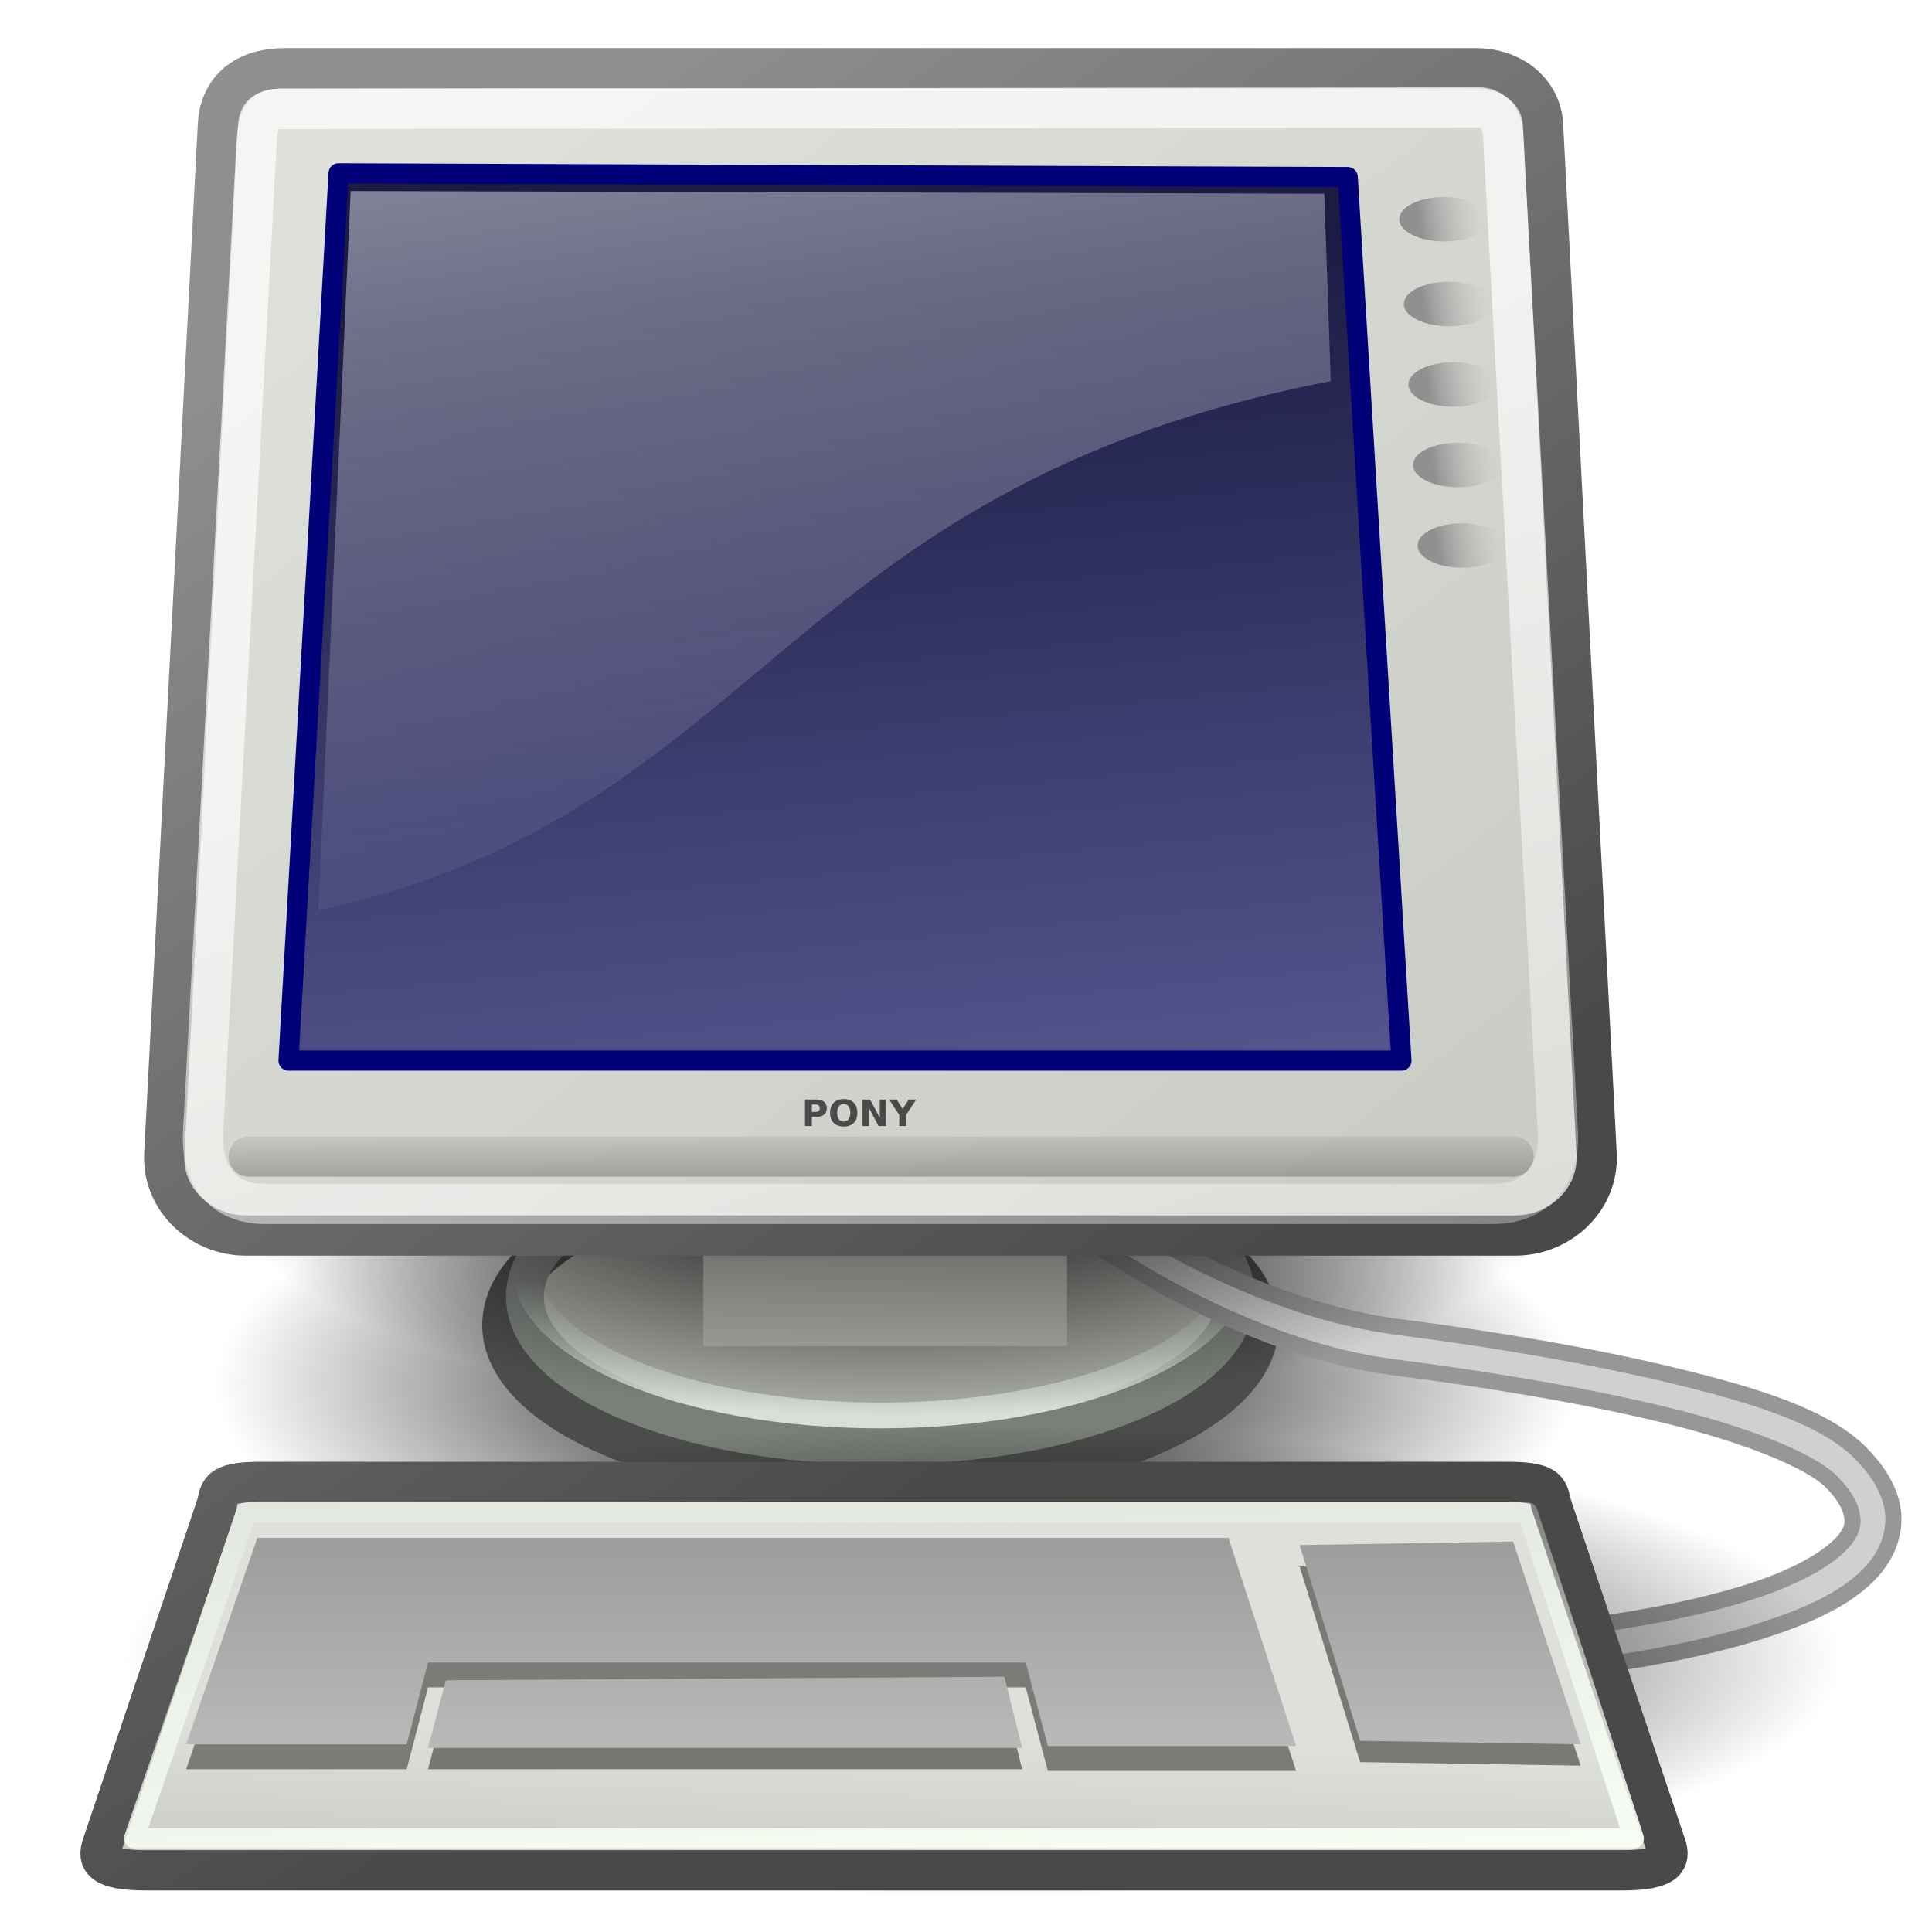
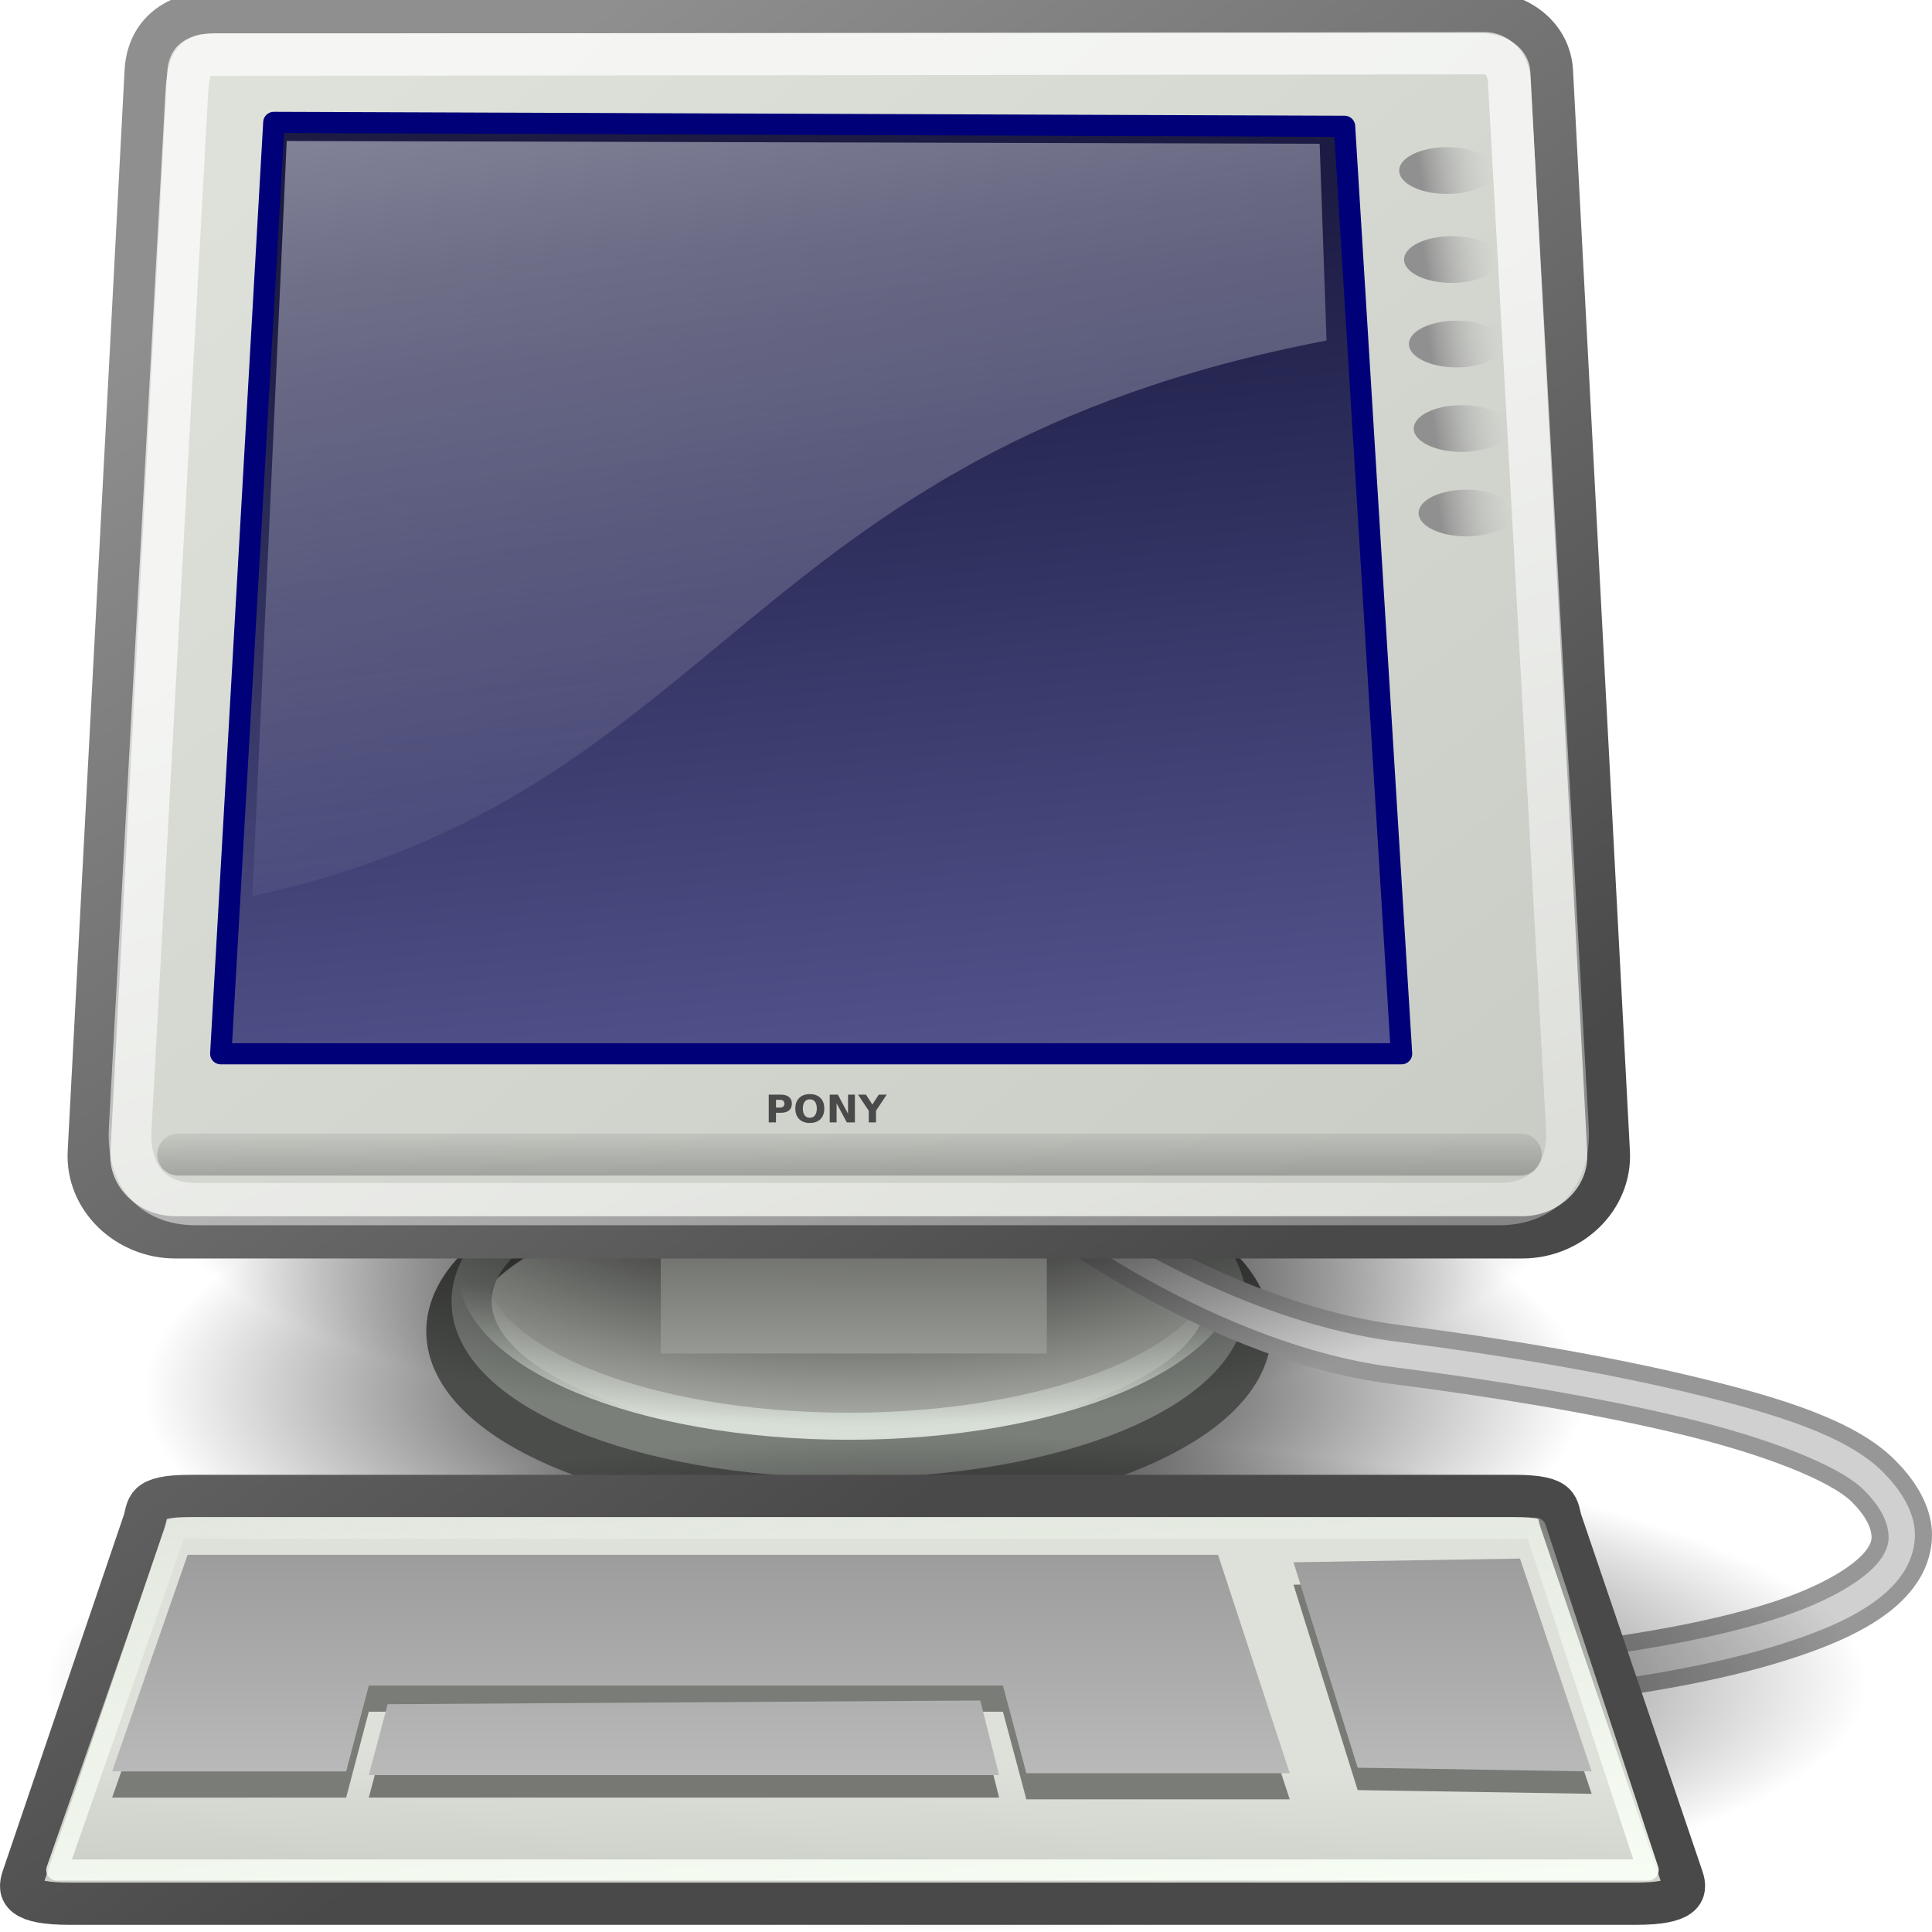
- <svg xmlns="http://www.w3.org/2000/svg" xmlns:xlink="http://www.w3.org/1999/xlink" width="48px" height="48px" id="svg2327">
+ <svg xmlns="http://www.w3.org/2000/svg" xmlns:xlink="http://www.w3.org/1999/xlink" width="22" height="22" id="svg2327" version="1.0">
  <defs id="defs3">
    <linearGradient id="linearGradient2985">
      <stop id="stop2987" offset="0" style="stop-color:#d8dfd6;stop-opacity:1;" />
      <stop id="stop2989" offset="1" style="stop-color:#d8dfd6;stop-opacity:0;" />
    </linearGradient>
    <linearGradient id="linearGradient2752">
      <stop id="stop2754" offset="0" style="stop-color:#9d9d9d;stop-opacity:1;" />
      <stop id="stop2756" offset="1" style="stop-color:#b9b9b9;stop-opacity:1;" />
    </linearGradient>
    <linearGradient id="linearGradient2711">
      <stop id="stop2713" offset="0" style="stop-color:#909090;stop-opacity:1;" />
      <stop id="stop2715" offset="1" style="stop-color:#bebebe;stop-opacity:0;" />
    </linearGradient>
    <linearGradient id="linearGradient2701">
      <stop id="stop2703" offset="0" style="stop-color:#585956;stop-opacity:1;" />
      <stop id="stop2705" offset="1" style="stop-color:#bbbeb8;stop-opacity:1;" />
    </linearGradient>
    <linearGradient id="linearGradient2691">
      <stop id="stop2693" offset="0" style="stop-color:#868686;stop-opacity:1;" />
      <stop id="stop2695" offset="1" style="stop-color:#e9e9e9;stop-opacity:1;" />
    </linearGradient>
    <linearGradient id="linearGradient2683">
      <stop id="stop2685" offset="0" style="stop-color:#000000;stop-opacity:1;" />
      <stop id="stop2687" offset="1" style="stop-color:#000000;stop-opacity:0;" />
    </linearGradient>
    <linearGradient id="linearGradient2675">
      <stop id="stop2677" offset="0" style="stop-color:#5b5b97;stop-opacity:1;" />
      <stop id="stop2679" offset="1" style="stop-color:#1b1b43;stop-opacity:1;" />
    </linearGradient>
    <linearGradient id="linearGradient2667">
      <stop id="stop2669" offset="0" style="stop-color:#ffffff;stop-opacity:1;" />
      <stop id="stop2671" offset="1" style="stop-color:#fcfcff;stop-opacity:0;" />
    </linearGradient>
    <linearGradient id="linearGradient2635">
      <stop id="stop2637" offset="0" style="stop-color:#f9fff5;stop-opacity:1;" />
      <stop id="stop2639" offset="1" style="stop-color:#f9fff5;stop-opacity:0;" />
    </linearGradient>
    <linearGradient id="linearGradient2623">
      <stop id="stop2625" offset="0" style="stop-color:#dfdfde;stop-opacity:1;" />
      <stop id="stop2627" offset="1" style="stop-color:#9d9f9a;stop-opacity:1;" />
    </linearGradient>
    <linearGradient id="linearGradient2454">
      <stop style="stop-color:#000000;stop-opacity:1;" offset="0" id="stop2456" />
      <stop style="stop-color:#000000;stop-opacity:0;" offset="1" id="stop2458" />
    </linearGradient>
    <linearGradient id="linearGradient2415">
      <stop style="stop-color:#ffffff;stop-opacity:1;" offset="0" id="stop2417" />
      <stop style="stop-color:#ffffff;stop-opacity:0;" offset="1" id="stop2419" />
    </linearGradient>
    <linearGradient id="linearGradient2379">
      <stop style="stop-color:#1a4876;stop-opacity:1;" offset="0" id="stop2381" />
      <stop style="stop-color:#3f54a3;stop-opacity:0;" offset="1" id="stop2383" />
    </linearGradient>
    <linearGradient id="linearGradient2328">
      <stop style="stop-color:#ffffff;stop-opacity:1;" offset="0" id="stop2330" />
      <stop style="stop-color:#ffffff;stop-opacity:0;" offset="1" id="stop2332" />
    </linearGradient>
    <linearGradient id="linearGradient2307">
      <stop style="stop-color:#5a7aa4;stop-opacity:1;" offset="0" id="stop2309" />
      <stop style="stop-color:#5a7aa4;stop-opacity:0;" offset="1" id="stop2311" />
    </linearGradient>
    <linearGradient id="linearGradient2253">
      <stop style="stop-color:#8f8f8f;stop-opacity:1;" offset="0" id="stop2255" />
      <stop style="stop-color:#494949;stop-opacity:1;" offset="1" id="stop2257" />
    </linearGradient>
    <linearGradient id="linearGradient2245">
      <stop style="stop-color:#dde1d9;stop-opacity:1;" offset="0" id="stop2247" />
      <stop style="stop-color:#cacdc6;stop-opacity:1;" offset="1" id="stop2249" />
    </linearGradient>
    <linearGradient xlink:href="#linearGradient2245" id="linearGradient2251" gradientTransform="matrix(1.129863,0,0,0.885063,-1.625,-1.304372)" x1="8.612" y1="7.229" x2="34.784" y2="33.34" gradientUnits="userSpaceOnUse" />
    <linearGradient xlink:href="#linearGradient2307" id="linearGradient2313" gradientTransform="matrix(1.208393,0,0,0.98441,-0.789284,-0.50338)" x1="16.852" y1="9.324" x2="24.419" y2="53.735" gradientUnits="userSpaceOnUse" />
    <linearGradient xlink:href="#linearGradient2328" id="linearGradient2334" gradientTransform="matrix(1.289166,0,0,0.922731,-0.789284,-0.50338)" x1="16.119" y1="10.842" x2="27.289" y2="39.032" gradientUnits="userSpaceOnUse" />
    <linearGradient xlink:href="#linearGradient2415" id="linearGradient2421" gradientTransform="matrix(1.108069,0,0,0.902471,1,1)" x1="17.698" y1="13.005" x2="34.975" y2="55.201" gradientUnits="userSpaceOnUse" />
    <linearGradient xlink:href="#linearGradient2379" id="linearGradient2445" gradientUnits="userSpaceOnUse" gradientTransform="matrix(1.02787,0,0,0.822296,1.523986,1.001198)" x1="21.356" y1="30.078" x2="19.995" y2="-1.322" />
    <radialGradient xlink:href="#linearGradient2454" id="radialGradient2460" gradientTransform="scale(1.925808,0.519262)" cx="12.576" cy="67.502" fx="12.576" fy="67.502" r="8.766" gradientUnits="userSpaceOnUse" />
    <radialGradient xlink:href="#linearGradient2454" id="radialGradient2464" gradientUnits="userSpaceOnUse" gradientTransform="scale(1.925808,0.519262)" cx="12.576" cy="67.502" fx="12.576" fy="67.502" r="8.766" />
    <linearGradient y2="92.571" x2="10.728" y1="84.029" x1="10.728" gradientTransform="scale(1.983556,0.504145)" gradientUnits="userSpaceOnUse" id="linearGradient2653" xlink:href="#linearGradient2623" />
    <linearGradient y2="74.098" x2="8.649" y1="101.285" x1="13.629" gradientTransform="scale(2.143634,0.466498)" gradientUnits="userSpaceOnUse" id="linearGradient2655" xlink:href="#linearGradient2635" />
    <radialGradient r="8.766" fy="67.502" fx="12.576" cy="67.502" cx="12.576" gradientTransform="scale(1.925808,0.519262)" gradientUnits="userSpaceOnUse" id="radialGradient2659" xlink:href="#linearGradient2454" />
    <linearGradient gradientUnits="userSpaceOnUse" y2="26.729" x2="17.199" y1="1.654" x1="11.492" gradientTransform="matrix(1.238977,0,0,0.895955,0.590553,-1.331524)" id="linearGradient2673" xlink:href="#linearGradient2667" />
    <linearGradient gradientUnits="userSpaceOnUse" y2="8.867" x2="16.316" y1="32.622" x1="19.15" gradientTransform="matrix(1.174139,0,0,0.945431,0.721825,-1.331524)" id="linearGradient2681" xlink:href="#linearGradient2675" />
    <linearGradient gradientUnits="userSpaceOnUse" y2="162.451" x2="3.707" y1="171.291" x1="3.707" gradientTransform="matrix(5.705159,0,0,0.17528,1,-0.679373)" id="linearGradient2689" xlink:href="#linearGradient2683" />
    <linearGradient gradientUnits="userSpaceOnUse" y2="64.893" x2="12.128" y1="53.535" x1="12.207" gradientTransform="scale(1.816345,0.550556)" id="linearGradient2707" xlink:href="#linearGradient2701" />
    <linearGradient gradientUnits="userSpaceOnUse" y2="3.845" x2="35.521" y1="3.938" x1="34.301" id="linearGradient2717" xlink:href="#linearGradient2711" />
    <linearGradient y2="3.845" x2="35.521" y1="3.938" x1="34.301" gradientUnits="userSpaceOnUse" id="linearGradient2721" xlink:href="#linearGradient2711" />
    <linearGradient y2="3.845" x2="35.521" y1="3.938" x1="34.301" gradientUnits="userSpaceOnUse" id="linearGradient2725" xlink:href="#linearGradient2711" />
    <linearGradient y2="3.845" x2="35.521" y1="3.938" x1="34.301" gradientUnits="userSpaceOnUse" id="linearGradient2729" xlink:href="#linearGradient2711" />
    <linearGradient y2="3.845" x2="35.521" y1="3.938" x1="34.301" gradientUnits="userSpaceOnUse" id="linearGradient2733" xlink:href="#linearGradient2711" />
    <linearGradient y2="74.098" x2="8.649" y1="101.285" x1="13.629" gradientTransform="matrix(2.143634,0,0,0.466498,1,-0.508826)" gradientUnits="userSpaceOnUse" id="linearGradient2741" xlink:href="#linearGradient2635" />
    <linearGradient gradientUnits="userSpaceOnUse" y2="100.2" x2="8.113" y1="88.509" x1="8.113" gradientTransform="scale(2.309851,0.432928)" id="linearGradient2758" xlink:href="#linearGradient2752" />
    <linearGradient gradientUnits="userSpaceOnUse" y2="31.246" x2="32.537" y1="5.382" x1="10.391" gradientTransform="scale(1.104397,0.905471)" id="linearGradient2979" xlink:href="#linearGradient2253" />
    <linearGradient y2="52.536" x2="18.177" y1="48.643" x1="18.317" gradientTransform="scale(1.129863,0.885063)" gradientUnits="userSpaceOnUse" id="linearGradient2981" xlink:href="#linearGradient2245" />
    <linearGradient gradientUnits="userSpaceOnUse" y2="44.879" x2="-23.886" y1="49.953" x1="-23.886" gradientTransform="scale(1.492875,0.669848)" id="linearGradient2991" xlink:href="#linearGradient2985" />
    <linearGradient y2="100.2" x2="8.113" y1="88.509" x1="8.113" gradientTransform="scale(2.309851,0.432928)" gradientUnits="userSpaceOnUse" id="linearGradient1409" xlink:href="#linearGradient2752" />
    <linearGradient y2="100.2" x2="8.113" y1="88.509" x1="8.113" gradientTransform="scale(2.309851,0.432928)" gradientUnits="userSpaceOnUse" id="linearGradient1411" xlink:href="#linearGradient2752" />
    <linearGradient y2="31.246" x2="32.537" y1="5.382" x1="10.391" gradientTransform="scale(1.104397,0.905471)" gradientUnits="userSpaceOnUse" id="linearGradient1413" xlink:href="#linearGradient2253" />
+     <radialGradient xlink:href="#linearGradient2454" id="radialGradient2003" gradientUnits="userSpaceOnUse" gradientTransform="scale(1.925808,0.519262)" cx="12.576" cy="67.502" fx="12.576" fy="67.502" r="8.766" />
+     <linearGradient xlink:href="#linearGradient2985" id="linearGradient2005" gradientUnits="userSpaceOnUse" gradientTransform="scale(1.492875,0.669848)" x1="-23.886" y1="49.953" x2="-23.886" y2="44.879" />
+     <radialGradient xlink:href="#linearGradient2454" id="radialGradient2007" gradientUnits="userSpaceOnUse" gradientTransform="scale(1.925808,0.519262)" cx="12.576" cy="67.502" fx="12.576" fy="67.502" r="8.766" />
+     <linearGradient xlink:href="#linearGradient2701" id="linearGradient2009" gradientUnits="userSpaceOnUse" gradientTransform="scale(1.816345,0.550556)" x1="12.207" y1="53.535" x2="12.128" y2="64.893" />
+     <linearGradient xlink:href="#linearGradient2245" id="linearGradient2011" gradientUnits="userSpaceOnUse" gradientTransform="matrix(1.129863,0,0,0.885063,-1.625,-1.304372)" x1="8.612" y1="7.229" x2="34.784" y2="33.34" />
+     <linearGradient xlink:href="#linearGradient2253" id="linearGradient2013" gradientUnits="userSpaceOnUse" gradientTransform="scale(1.104397,0.905471)" x1="10.391" y1="5.382" x2="32.537" y2="31.246" />
+     <linearGradient xlink:href="#linearGradient2675" id="linearGradient2015" gradientUnits="userSpaceOnUse" gradientTransform="matrix(1.174139,0,0,0.945431,0.721825,-1.331524)" x1="19.15" y1="32.622" x2="16.316" y2="8.867" />
+     <linearGradient xlink:href="#linearGradient2683" id="linearGradient2017" gradientUnits="userSpaceOnUse" gradientTransform="matrix(5.705159,0,0,0.17528,1,-0.679373)" x1="3.707" y1="171.291" x2="3.707" y2="162.451" />
+     <linearGradient xlink:href="#linearGradient2415" id="linearGradient2019" gradientUnits="userSpaceOnUse" gradientTransform="matrix(1.108069,0,0,0.902471,1,1)" x1="17.698" y1="13.005" x2="34.975" y2="55.201" />
+     <linearGradient xlink:href="#linearGradient2667" id="linearGradient2021" gradientUnits="userSpaceOnUse" gradientTransform="matrix(1.238977,0,0,0.895955,0.590553,-1.331524)" x1="11.492" y1="1.654" x2="17.199" y2="26.729" />
+     <radialGradient xlink:href="#linearGradient2454" id="radialGradient2023" gradientUnits="userSpaceOnUse" gradientTransform="scale(1.925808,0.519262)" cx="12.576" cy="67.502" fx="12.576" fy="67.502" r="8.766" />
+     <linearGradient xlink:href="#linearGradient2245" id="linearGradient2025" gradientUnits="userSpaceOnUse" gradientTransform="scale(1.129863,0.885063)" x1="18.317" y1="48.643" x2="18.177" y2="52.536" />
+     <linearGradient xlink:href="#linearGradient2253" id="linearGradient2027" gradientUnits="userSpaceOnUse" gradientTransform="scale(1.104397,0.905471)" x1="10.391" y1="5.382" x2="32.537" y2="31.246" />
+     <linearGradient xlink:href="#linearGradient2752" id="linearGradient2029" gradientUnits="userSpaceOnUse" gradientTransform="scale(2.309851,0.432928)" x1="8.113" y1="88.509" x2="8.113" y2="100.2" />
+     <linearGradient xlink:href="#linearGradient2752" id="linearGradient2031" gradientUnits="userSpaceOnUse" gradientTransform="scale(2.309851,0.432928)" x1="8.113" y1="88.509" x2="8.113" y2="100.2" />
+     <linearGradient xlink:href="#linearGradient2752" id="linearGradient2033" gradientUnits="userSpaceOnUse" gradientTransform="scale(2.309851,0.432928)" x1="8.113" y1="88.509" x2="8.113" y2="100.2" />
+     <linearGradient xlink:href="#linearGradient2635" id="linearGradient2035" gradientUnits="userSpaceOnUse" gradientTransform="matrix(2.143634,0,0,0.466498,1,-0.508826)" x1="13.629" y1="101.285" x2="8.649" y2="74.098" />
+     <linearGradient xlink:href="#linearGradient2711" id="linearGradient2037" gradientUnits="userSpaceOnUse" x1="34.301" y1="3.938" x2="35.521" y2="3.845" />
+     <linearGradient xlink:href="#linearGradient2711" id="linearGradient2039" gradientUnits="userSpaceOnUse" x1="34.301" y1="3.938" x2="35.521" y2="3.845" />
+     <linearGradient xlink:href="#linearGradient2711" id="linearGradient2041" gradientUnits="userSpaceOnUse" x1="34.301" y1="3.938" x2="35.521" y2="3.845" />
+     <linearGradient xlink:href="#linearGradient2711" id="linearGradient2043" gradientUnits="userSpaceOnUse" x1="34.301" y1="3.938" x2="35.521" y2="3.845" />
+     <linearGradient xlink:href="#linearGradient2711" id="linearGradient2045" gradientUnits="userSpaceOnUse" x1="34.301" y1="3.938" x2="35.521" y2="3.845" />
  </defs>
  <g id="layer1">
-     <path style="color:#000000;fill:url(#radialGradient2460);fill-opacity:1;fill-rule:evenodd;stroke:none;stroke-width:1;stroke-linecap:round;stroke-linejoin:miter;marker:none;marker-start:none;marker-mid:none;marker-end:none;stroke-miterlimit:4;stroke-dashoffset:0;stroke-opacity:0.701;visibility:visible;display:inline;overflow:visible" id="path2452" d="M 41.101 35.051 A 16.882 4.552 0 1 1  7.336,35.051 A 16.882 4.552 0 1 1  41.101 35.051 z" transform="matrix(1,0,0,1.368932,-1.978553,-13.61713)" />
-     <path style="color:#000000;fill:#adb0aa;fill-opacity:1;fill-rule:evenodd;stroke:#4b4d4a;stroke-width:1;stroke-linecap:butt;stroke-linejoin:miter;marker:none;marker-start:none;marker-mid:none;marker-end:none;stroke-miterlimit:4;stroke-dashoffset:0;stroke-opacity:1;visibility:visible;display:inline;overflow:visible" id="path2407" d="M -26.264 29.716 A 9.394 3.94 0 1 1  -45.053,29.716 A 9.394 3.94 0 1 1  -26.264 29.716 z" transform="translate(57.53339,3.203427)" />
-     <path transform="matrix(0.940273,0,0,0.940273,55.40361,4.271194)" d="M -26.264 29.716 A 9.394 3.94 0 1 1  -45.053,29.716 A 9.394 3.94 0 1 1  -26.264 29.716 z" id="path1825" style="color:#000000;fill:none;fill-opacity:1;fill-rule:evenodd;stroke:#7b7f7a;stroke-width:1;stroke-linecap:butt;stroke-linejoin:miter;marker:none;marker-start:none;marker-mid:none;marker-end:none;stroke-miterlimit:4;stroke-dashoffset:0;stroke-opacity:1;visibility:visible;display:inline;overflow:visible" />
-     <path style="color:#000000;fill:none;fill-opacity:1;fill-rule:evenodd;stroke:url(#linearGradient2991);stroke-width:0.681;stroke-linecap:butt;stroke-linejoin:miter;marker:none;marker-start:none;marker-mid:none;marker-end:none;stroke-miterlimit:4;stroke-dashoffset:0;stroke-opacity:1;visibility:visible;display:inline;overflow:visible" id="path2983" d="M -26.264 29.716 A 9.394 3.94 0 1 1  -45.053,29.716 A 9.394 3.94 0 1 1  -26.264 29.716 z" transform="matrix(0.940273,0,0,0.940273,55.40361,3.521194)" />
-     <path style="fill:#d0d0d0;fill-opacity:1;fill-rule:evenodd;stroke:#979797;stroke-width:0.4;stroke-linecap:butt;stroke-linejoin:round;stroke-miterlimit:4;stroke-opacity:1" d="M 25.688,28.766 L 25.625,29.766 C 25.625,29.766 29.949,33.365 34.625,33.969 C 36.963,34.27 39.379,34.671 41.375,35.156 C 43.371,35.641 44.963,36.276 45.5,36.812 C 45.81,37.123 45.951,37.386 46,37.594 C 46.049,37.801 46.038,37.949 45.906,38.156 C 45.642,38.572 44.826,39.124 43.438,39.562 C 40.66,40.44 35.717,41 28.875,41 L 28.875,42 C 35.771,42 40.739,41.472 43.719,40.531 C 45.209,40.061 46.244,39.516 46.75,38.719 C 47.003,38.32 47.107,37.83 47,37.375 C 46.893,36.92 46.615,36.49 46.219,36.094 C 45.341,35.216 43.682,34.687 41.625,34.188 C 39.568,33.688 37.109,33.273 34.75,32.969 C 30.031,32.36 25.688,28.766 25.688,28.766 z " id="path2411" />
-     <path transform="matrix(1,0,0,1.368932,-1.978553,-19.02126)" d="M 41.101 35.051 A 16.882 4.552 0 1 1  7.336,35.051 A 16.882 4.552 0 1 1  41.101 35.051 z" id="path2462" style="color:#000000;fill:url(#radialGradient2464);fill-opacity:1;fill-rule:evenodd;stroke:none;stroke-width:1;stroke-linecap:round;stroke-linejoin:miter;marker:none;marker-start:none;marker-mid:none;marker-end:none;stroke-miterlimit:4;stroke-dashoffset:0;stroke-opacity:0.701;visibility:visible;display:inline;overflow:visible" />
-     <rect y="30.704" x="17.472" height="2.74" width="9.04" id="rect2699" style="color:#000000;fill:url(#linearGradient2707);fill-opacity:1;fill-rule:evenodd;stroke:none;stroke-width:0.609;stroke-linecap:butt;stroke-linejoin:miter;marker:none;marker-start:none;marker-mid:none;marker-end:none;stroke-miterlimit:4;stroke-dashoffset:0;stroke-opacity:1;visibility:visible;display:inline;overflow:visible" />
-     <path style="color:#000000;fill:url(#linearGradient2251);fill-opacity:1;fill-rule:evenodd;stroke:url(#linearGradient2979);stroke-width:1;stroke-linecap:butt;stroke-linejoin:miter;marker:none;marker-start:none;marker-mid:none;marker-end:none;stroke-miterlimit:4;stroke-dashoffset:0;stroke-opacity:1;visibility:visible;display:inline;overflow:visible" d="M 7.081,1.696 L 36.669,1.696 C 37.58,1.696 38.293,2.279 38.336,3.097 L 39.668,28.675 C 39.726,29.793 38.767,30.696 37.648,30.696 L 6.102,30.696 C 4.983,30.696 4.024,29.793 4.082,28.675 L 5.414,3.097 C 5.454,2.324 5.962,1.696 7.081,1.696 z " id="rect2404" />
-     <path id="path2377" d="M 8.411,4.306 L 7.168,26.351 L 34.819,26.351 L 33.484,4.399 L 8.411,4.306 z " style="fill:url(#linearGradient2681);fill-opacity:1;fill-rule:evenodd;stroke:#000079;stroke-width:0.5;stroke-linecap:butt;stroke-linejoin:round;stroke-miterlimit:4;stroke-dasharray:none;stroke-opacity:1" />
-     <path style="fill:none;fill-opacity:0.75;fill-rule:evenodd;stroke:url(#linearGradient2689);stroke-width:0.996;stroke-linecap:round;stroke-linejoin:miter;stroke-miterlimit:4;stroke-opacity:0.248" d="M 6.177,28.736 L 37.606,28.736" id="path2393" />
-     <path id="path2397" d="M 6.915,2.706 L 36.76,2.669 C 37.044,2.668 37.319,2.906 37.342,3.321 L 38.704,28.124 C 38.762,29.181 38.164,29.91 37.106,29.91 L 6.582,29.91 C 5.523,29.91 4.989,29.181 5.046,28.124 L 6.37,3.63 C 6.409,2.914 6.536,2.707 6.915,2.706 z " style="color:#000000;fill:none;fill-opacity:1;fill-rule:evenodd;stroke:url(#linearGradient2421);stroke-width:1;stroke-linecap:butt;stroke-linejoin:miter;marker:none;marker-start:none;marker-mid:none;marker-end:none;stroke-miterlimit:4;stroke-dashoffset:0;stroke-opacity:0.701;visibility:visible;display:inline;overflow:visible" />
-     <path style="opacity:0.531;fill:url(#linearGradient2673);fill-opacity:1;fill-rule:evenodd;stroke:none;stroke-width:0.25pt;stroke-linecap:butt;stroke-linejoin:miter;stroke-opacity:1" d="M 8.712,4.746 L 7.909,22.617 C 18.954,20.216 19.33,12.124 33.063,9.47 L 32.902,4.812 L 8.712,4.746 z " id="path2443" />
-     <path transform="matrix(1.264398,0,0,1.291262,-6.216332,-4.000423)" d="M 41.101 35.051 A 16.882 4.552 0 1 1  7.336,35.051 A 16.882 4.552 0 1 1  41.101 35.051 z" id="path2657" style="color:#000000;fill:url(#radialGradient2659);fill-opacity:1;fill-rule:evenodd;stroke:none;stroke-width:1;stroke-linecap:round;stroke-linejoin:miter;marker:none;marker-start:none;marker-mid:none;marker-end:none;stroke-miterlimit:4;stroke-dashoffset:0;stroke-opacity:0.701;visibility:visible;display:inline;overflow:visible" />
-     <path id="path2409" d="M 6.462,36.817 L 37.465,36.817 C 38.584,36.817 38.442,37.089 38.557,37.43 L 41.391,45.855 C 41.506,46.197 41.418,46.468 40.299,46.468 L 3.628,46.468 C 2.508,46.468 2.42,46.197 2.535,45.855 L 5.37,37.43 C 5.485,37.089 5.343,36.817 6.462,36.817 z " style="opacity:1;color:#000000;fill:url(#linearGradient2981);fill-opacity:1;fill-rule:evenodd;stroke:url(#linearGradient1413);stroke-width:1;stroke-linecap:butt;stroke-linejoin:miter;marker:none;marker-start:none;marker-mid:none;marker-end:none;stroke-miterlimit:4;stroke-dasharray:none;stroke-dashoffset:0;stroke-opacity:1;visibility:visible;display:inline;overflow:visible" />
-     <path id="path2611" d="M 6.392,38.829 L 4.624,43.956 L 10.104,43.956 L 10.634,41.923 L 25.484,41.923 L 26.033,43.998 L 32.201,43.998 L 30.522,38.829 L 6.392,38.829 z " style="fill:#7a7d77;fill-opacity:1;fill-rule:evenodd;stroke:none;stroke-width:0.25pt;stroke-linecap:butt;stroke-linejoin:miter;stroke-opacity:1" />
-     <path id="path2613" d="M 11.076,42.276 L 10.634,43.956 L 25.395,43.956 L 24.953,42.188 L 11.076,42.276 z " style="fill:#777874;fill-opacity:1;fill-rule:evenodd;stroke:none;stroke-width:0.25pt;stroke-linecap:butt;stroke-linejoin:miter;stroke-opacity:1" />
-     <path style="color:#000000;fill:#777a75;fill-opacity:1;fill-rule:evenodd;stroke:none;stroke-width:0.25pt;stroke-linecap:butt;stroke-linejoin:miter;marker:none;marker-start:none;marker-mid:none;marker-end:none;stroke-miterlimit:4;stroke-dashoffset:0;stroke-opacity:1;visibility:visible;display:inline;overflow:visible" d="M 37.593,38.829 L 39.272,43.867 L 33.792,43.779 L 32.289,38.918 L 37.593,38.829 z " id="path2619" />
-     <path id="path2615" d="M 37.593,38.299 L 39.272,43.337 L 33.792,43.249 L 32.289,38.387 L 37.593,38.299 z " style="opacity:1;color:#000000;fill:url(#linearGradient2758);fill-opacity:1;fill-rule:evenodd;stroke:none;stroke-width:0.25pt;stroke-linecap:butt;stroke-linejoin:miter;marker:none;marker-start:none;marker-mid:none;marker-end:none;stroke-miterlimit:4;stroke-dasharray:none;stroke-dashoffset:0;stroke-opacity:1;visibility:visible;display:inline;overflow:visible" />
-     <path style="fill:url(#linearGradient1411);fill-opacity:1;fill-rule:evenodd;stroke:none;stroke-width:0.25pt;stroke-linecap:butt;stroke-linejoin:miter;stroke-opacity:1" d="M 6.392,38.21 L 4.624,43.337 L 10.104,43.337 L 10.634,41.304 L 25.484,41.304 L 26.033,43.379 L 32.201,43.379 L 30.522,38.21 L 6.392,38.21 z " id="path2617" />
-     <path style="opacity:1;color:#000000;fill:url(#linearGradient1409);fill-opacity:1;fill-rule:evenodd;stroke:none;stroke-width:0.25pt;stroke-linecap:butt;stroke-linejoin:miter;marker:none;marker-start:none;marker-mid:none;marker-end:none;stroke-miterlimit:4;stroke-dasharray:none;stroke-dashoffset:0;stroke-opacity:1;visibility:visible;display:inline;overflow:visible" d="M 11.076,41.746 L 10.634,43.425 L 25.395,43.425 L 24.953,41.658 L 11.076,41.746 z " id="path2621" />
-     <path style="color:#000000;fill:none;fill-opacity:1;fill-rule:evenodd;stroke:url(#linearGradient2741);stroke-width:0.5;stroke-linecap:butt;stroke-linejoin:round;marker:none;marker-start:none;marker-mid:none;marker-end:none;stroke-miterlimit:4;stroke-dashoffset:0;stroke-opacity:1;visibility:visible;display:inline;overflow:visible" d="M 6.128,37.578 L 37.954,37.578 L 40.591,45.671 L 3.33,45.671 L 6.128,37.578 z " id="path2631" />
-     <path transform="matrix(1.331237,0,0,0.658449,-10.41933,2.853866)" d="M 35.621 3.938 A 0.84 0.84 0 1 1  33.941,3.938 A 0.84 0.84 0 1 1  35.621 3.938 z" id="path2709" style="color:#000000;fill:url(#linearGradient2717);fill-opacity:1;fill-rule:evenodd;stroke:none;stroke-width:0.5;stroke-linecap:butt;stroke-linejoin:miter;marker:none;marker-start:none;marker-mid:none;marker-end:none;stroke-miterlimit:4;stroke-dashoffset:0;stroke-opacity:1;visibility:visible;display:inline;overflow:visible" />
-     <path style="color:#000000;fill:url(#linearGradient2721);fill-opacity:1;fill-rule:evenodd;stroke:none;stroke-width:0.5;stroke-linecap:butt;stroke-linejoin:miter;marker:none;marker-start:none;marker-mid:none;marker-end:none;stroke-miterlimit:4;stroke-dashoffset:0;stroke-opacity:1;visibility:visible;display:inline;overflow:visible" id="path2719" d="M 35.621 3.938 A 0.84 0.84 0 1 1  33.941,3.938 A 0.84 0.84 0 1 1  35.621 3.938 z" transform="matrix(1.331237,0,0,0.658449,-10.30573,4.959651)" />
-     <path transform="matrix(1.331237,0,0,0.658449,-10.19213,6.959651)" d="M 35.621 3.938 A 0.84 0.84 0 1 1  33.941,3.938 A 0.84 0.84 0 1 1  35.621 3.938 z" id="path2723" style="color:#000000;fill:url(#linearGradient2725);fill-opacity:1;fill-rule:evenodd;stroke:none;stroke-width:0.5;stroke-linecap:butt;stroke-linejoin:miter;marker:none;marker-start:none;marker-mid:none;marker-end:none;stroke-miterlimit:4;stroke-dashoffset:0;stroke-opacity:1;visibility:visible;display:inline;overflow:visible" />
-     <path style="color:#000000;fill:url(#linearGradient2729);fill-opacity:1;fill-rule:evenodd;stroke:none;stroke-width:0.5;stroke-linecap:butt;stroke-linejoin:miter;marker:none;marker-start:none;marker-mid:none;marker-end:none;stroke-miterlimit:4;stroke-dashoffset:0;stroke-opacity:1;visibility:visible;display:inline;overflow:visible" id="path2727" d="M 35.621 3.938 A 0.84 0.84 0 1 1  33.941,3.938 A 0.84 0.84 0 1 1  35.621 3.938 z" transform="matrix(1.331237,0,0,0.658449,-10.07853,8.959651)" />
-     <path transform="matrix(1.331237,0,0,0.658449,-9.96493,10.95965)" d="M 35.621 3.938 A 0.84 0.84 0 1 1  33.941,3.938 A 0.84 0.84 0 1 1  35.621 3.938 z" id="path2731" style="color:#000000;fill:url(#linearGradient2733);fill-opacity:1;fill-rule:evenodd;stroke:none;stroke-width:0.5;stroke-linecap:butt;stroke-linejoin:miter;marker:none;marker-start:none;marker-mid:none;marker-end:none;stroke-miterlimit:4;stroke-dashoffset:0;stroke-opacity:1;visibility:visible;display:inline;overflow:visible" />
-     <path id="text2735" d="M 20,27.318 L 20.282,27.318 C 20.365,27.318 20.43,27.336 20.474,27.374 C 20.519,27.411 20.542,27.464 20.542,27.532 C 20.542,27.601 20.519,27.655 20.474,27.692 C 20.43,27.729 20.365,27.748 20.282,27.748 L 20.17,27.748 L 20.17,27.976 L 20,27.976 L 20,27.318 M 20.17,27.441 L 20.17,27.625 L 20.264,27.625 C 20.297,27.625 20.322,27.617 20.34,27.601 C 20.358,27.585 20.367,27.562 20.367,27.532 C 20.367,27.503 20.358,27.48 20.34,27.464 C 20.322,27.449 20.297,27.441 20.264,27.441 L 20.17,27.441 M 20.962,27.429 C 20.91,27.429 20.87,27.448 20.842,27.486 C 20.813,27.524 20.799,27.578 20.799,27.647 C 20.799,27.717 20.813,27.77 20.842,27.808 C 20.87,27.847 20.91,27.866 20.962,27.866 C 21.014,27.866 21.054,27.847 21.083,27.808 C 21.111,27.77 21.126,27.717 21.126,27.647 C 21.126,27.578 21.111,27.524 21.083,27.486 C 21.054,27.448 21.014,27.429 20.962,27.429 M 20.962,27.306 C 21.068,27.306 21.151,27.336 21.211,27.397 C 21.271,27.457 21.301,27.541 21.301,27.647 C 21.301,27.754 21.271,27.837 21.211,27.898 C 21.151,27.958 21.068,27.989 20.962,27.989 C 20.856,27.989 20.774,27.958 20.713,27.898 C 20.653,27.837 20.623,27.754 20.623,27.647 C 20.623,27.541 20.653,27.457 20.713,27.397 C 20.774,27.336 20.856,27.306 20.962,27.306 M 21.428,27.318 L 21.618,27.318 L 21.857,27.769 L 21.857,27.318 L 22.018,27.318 L 22.018,27.976 L 21.829,27.976 L 21.589,27.524 L 21.589,27.976 L 21.428,27.976 L 21.428,27.318 M 22.091,27.318 L 22.277,27.318 L 22.427,27.552 L 22.577,27.318 L 22.763,27.318 L 22.512,27.699 L 22.512,27.976 L 22.342,27.976 L 22.342,27.699 L 22.091,27.318" style="font-size:0.903;font-style:normal;font-variant:normal;font-weight:bold;font-stretch:normal;writing-mode:lr-tb;text-anchor:start;fill:#4a4a4a;fill-opacity:1;stroke:none;stroke-width:1pt;stroke-linecap:butt;stroke-linejoin:miter;stroke-opacity:1;font-family:Bitstream Vera Sans" />
+     <g id="g1974" transform="matrix(0.486246,0,0,0.481106,-0.9712,-0.678179)">
+       <path transform="matrix(1,0,0,1.368932,-1.978553,-13.61713)" d="M 41.101 35.051 A 16.882 4.552 0 1 1  7.336,35.051 A 16.882 4.552 0 1 1  41.101 35.051 z" id="path2452" style="color:black;fill:url(#radialGradient2003);fill-opacity:1;fill-rule:evenodd;stroke:none;stroke-width:1;stroke-linecap:round;stroke-linejoin:miter;marker:none;marker-start:none;marker-mid:none;marker-end:none;stroke-miterlimit:4;stroke-dashoffset:0;stroke-opacity:0.701;visibility:visible;display:inline;overflow:visible" />
+       <path transform="translate(57.53339,3.203427)" d="M -26.264 29.716 A 9.394 3.94 0 1 1  -45.053,29.716 A 9.394 3.94 0 1 1  -26.264 29.716 z" id="path2407" style="color:black;fill:#adb0aa;fill-opacity:1;fill-rule:evenodd;stroke:#4b4d4a;stroke-width:1;stroke-linecap:butt;stroke-linejoin:miter;marker:none;marker-start:none;marker-mid:none;marker-end:none;stroke-miterlimit:4;stroke-dashoffset:0;stroke-opacity:1;visibility:visible;display:inline;overflow:visible" />
+       <path style="color:black;fill:none;fill-opacity:1;fill-rule:evenodd;stroke:#7b7f7a;stroke-width:1;stroke-linecap:butt;stroke-linejoin:miter;marker:none;marker-start:none;marker-mid:none;marker-end:none;stroke-miterlimit:4;stroke-dashoffset:0;stroke-opacity:1;visibility:visible;display:inline;overflow:visible" id="path1825" d="M -26.264 29.716 A 9.394 3.94 0 1 1  -45.053,29.716 A 9.394 3.94 0 1 1  -26.264 29.716 z" transform="matrix(0.940273,0,0,0.940273,55.40361,4.271194)" />
+       <path transform="matrix(0.940273,0,0,0.940273,55.40361,3.521194)" d="M -26.264 29.716 A 9.394 3.94 0 1 1  -45.053,29.716 A 9.394 3.94 0 1 1  -26.264 29.716 z" id="path2983" style="color:black;fill:none;fill-opacity:1;fill-rule:evenodd;stroke:url(#linearGradient2005);stroke-width:0.681;stroke-linecap:butt;stroke-linejoin:miter;marker:none;marker-start:none;marker-mid:none;marker-end:none;stroke-miterlimit:4;stroke-dashoffset:0;stroke-opacity:1;visibility:visible;display:inline;overflow:visible" />
+       <path id="path2411" d="M 25.688,28.766 L 25.625,29.766 C 25.625,29.766 29.949,33.365 34.625,33.969 C 36.963,34.27 39.379,34.671 41.375,35.156 C 43.371,35.641 44.963,36.276 45.5,36.812 C 45.81,37.123 45.951,37.386 46,37.594 C 46.049,37.801 46.038,37.949 45.906,38.156 C 45.642,38.572 44.826,39.124 43.438,39.562 C 40.66,40.44 35.717,41 28.875,41 L 28.875,42 C 35.771,42 40.739,41.472 43.719,40.531 C 45.209,40.061 46.244,39.516 46.75,38.719 C 47.003,38.32 47.107,37.83 47,37.375 C 46.893,36.92 46.615,36.49 46.219,36.094 C 45.341,35.216 43.682,34.687 41.625,34.188 C 39.568,33.688 37.109,33.273 34.75,32.969 C 30.031,32.36 25.688,28.766 25.688,28.766 z " style="fill:#d0d0d0;fill-opacity:1;fill-rule:evenodd;stroke:#979797;stroke-width:0.4;stroke-linecap:butt;stroke-linejoin:round;stroke-miterlimit:4;stroke-opacity:1" />
+       <path style="color:black;fill:url(#radialGradient2007);fill-opacity:1;fill-rule:evenodd;stroke:none;stroke-width:1;stroke-linecap:round;stroke-linejoin:miter;marker:none;marker-start:none;marker-mid:none;marker-end:none;stroke-miterlimit:4;stroke-dashoffset:0;stroke-opacity:0.701;visibility:visible;display:inline;overflow:visible" id="path2462" d="M 41.101 35.051 A 16.882 4.552 0 1 1  7.336,35.051 A 16.882 4.552 0 1 1  41.101 35.051 z" transform="matrix(1,0,0,1.368932,-1.978553,-19.02126)" />
+       <rect style="color:black;fill:url(#linearGradient2009);fill-opacity:1;fill-rule:evenodd;stroke:none;stroke-width:0.609;stroke-linecap:butt;stroke-linejoin:miter;marker:none;marker-start:none;marker-mid:none;marker-end:none;stroke-miterlimit:4;stroke-dashoffset:0;stroke-opacity:1;visibility:visible;display:inline;overflow:visible" id="rect2699" width="9.04" height="2.74" x="17.472" y="30.704" />
+       <path id="rect2404" d="M 7.081,1.696 L 36.669,1.696 C 37.58,1.696 38.293,2.279 38.336,3.097 L 39.668,28.675 C 39.726,29.793 38.767,30.696 37.648,30.696 L 6.102,30.696 C 4.983,30.696 4.024,29.793 4.082,28.675 L 5.414,3.097 C 5.454,2.324 5.962,1.696 7.081,1.696 z " style="color:black;fill:url(#linearGradient2011);fill-opacity:1;fill-rule:evenodd;stroke:url(#linearGradient2013);stroke-width:1;stroke-linecap:butt;stroke-linejoin:miter;marker:none;marker-start:none;marker-mid:none;marker-end:none;stroke-miterlimit:4;stroke-dashoffset:0;stroke-opacity:1;visibility:visible;display:inline;overflow:visible" />
+       <path style="fill:url(#linearGradient2015);fill-opacity:1;fill-rule:evenodd;stroke:#000079;stroke-width:0.5;stroke-linecap:butt;stroke-linejoin:round;stroke-miterlimit:4;stroke-dasharray:none;stroke-opacity:1" d="M 8.411,4.306 L 7.168,26.351 L 34.819,26.351 L 33.484,4.399 L 8.411,4.306 z " id="path2377" />
+       <path id="path2393" d="M 6.177,28.736 L 37.606,28.736" style="fill:none;fill-opacity:0.75;fill-rule:evenodd;stroke:url(#linearGradient2017);stroke-width:0.996;stroke-linecap:round;stroke-linejoin:miter;stroke-miterlimit:4;stroke-opacity:0.248" />
+       <path style="color:black;fill:none;fill-opacity:1;fill-rule:evenodd;stroke:url(#linearGradient2019);stroke-width:1;stroke-linecap:butt;stroke-linejoin:miter;marker:none;marker-start:none;marker-mid:none;marker-end:none;stroke-miterlimit:4;stroke-dashoffset:0;stroke-opacity:0.701;visibility:visible;display:inline;overflow:visible" d="M 6.915,2.706 L 36.76,2.669 C 37.044,2.668 37.319,2.906 37.342,3.321 L 38.704,28.124 C 38.762,29.181 38.164,29.91 37.106,29.91 L 6.582,29.91 C 5.523,29.91 4.989,29.181 5.046,28.124 L 6.37,3.63 C 6.409,2.914 6.536,2.707 6.915,2.706 z " id="path2397" />
+       <path id="path2443" d="M 8.712,4.746 L 7.909,22.617 C 18.954,20.216 19.33,12.124 33.063,9.47 L 32.902,4.812 L 8.712,4.746 z " style="opacity:0.531;fill:url(#linearGradient2021);fill-opacity:1;fill-rule:evenodd;stroke:none;stroke-width:0.25pt;stroke-linecap:butt;stroke-linejoin:miter;stroke-opacity:1" />
+       <path style="color:black;fill:url(#radialGradient2023);fill-opacity:1;fill-rule:evenodd;stroke:none;stroke-width:1;stroke-linecap:round;stroke-linejoin:miter;marker:none;marker-start:none;marker-mid:none;marker-end:none;stroke-miterlimit:4;stroke-dashoffset:0;stroke-opacity:0.701;visibility:visible;display:inline;overflow:visible" id="path2657" d="M 41.101 35.051 A 16.882 4.552 0 1 1  7.336,35.051 A 16.882 4.552 0 1 1  41.101 35.051 z" transform="matrix(1.264398,0,0,1.291262,-6.216332,-4.000423)" />
+       <path style="opacity:1;color:black;fill:url(#linearGradient2025);fill-opacity:1;fill-rule:evenodd;stroke:url(#linearGradient2027);stroke-width:1;stroke-linecap:butt;stroke-linejoin:miter;marker:none;marker-start:none;marker-mid:none;marker-end:none;stroke-miterlimit:4;stroke-dasharray:none;stroke-dashoffset:0;stroke-opacity:1;visibility:visible;display:inline;overflow:visible" d="M 6.462,36.817 L 37.465,36.817 C 38.584,36.817 38.442,37.089 38.557,37.43 L 41.391,45.855 C 41.506,46.197 41.418,46.468 40.299,46.468 L 3.628,46.468 C 2.508,46.468 2.42,46.197 2.535,45.855 L 5.37,37.43 C 5.485,37.089 5.343,36.817 6.462,36.817 z " id="path2409" />
+       <path style="fill:#7a7d77;fill-opacity:1;fill-rule:evenodd;stroke:none;stroke-width:0.25pt;stroke-linecap:butt;stroke-linejoin:miter;stroke-opacity:1" d="M 6.392,38.829 L 4.624,43.956 L 10.104,43.956 L 10.634,41.923 L 25.484,41.923 L 26.033,43.998 L 32.201,43.998 L 30.522,38.829 L 6.392,38.829 z " id="path2611" />
+       <path style="fill:#777874;fill-opacity:1;fill-rule:evenodd;stroke:none;stroke-width:0.25pt;stroke-linecap:butt;stroke-linejoin:miter;stroke-opacity:1" d="M 11.076,42.276 L 10.634,43.956 L 25.395,43.956 L 24.953,42.188 L 11.076,42.276 z " id="path2613" />
+       <path id="path2619" d="M 37.593,38.829 L 39.272,43.867 L 33.792,43.779 L 32.289,38.918 L 37.593,38.829 z " style="color:black;fill:#777a75;fill-opacity:1;fill-rule:evenodd;stroke:none;stroke-width:0.25pt;stroke-linecap:butt;stroke-linejoin:miter;marker:none;marker-start:none;marker-mid:none;marker-end:none;stroke-miterlimit:4;stroke-dashoffset:0;stroke-opacity:1;visibility:visible;display:inline;overflow:visible" />
+       <path style="opacity:1;color:black;fill:url(#linearGradient2029);fill-opacity:1;fill-rule:evenodd;stroke:none;stroke-width:0.25pt;stroke-linecap:butt;stroke-linejoin:miter;marker:none;marker-start:none;marker-mid:none;marker-end:none;stroke-miterlimit:4;stroke-dasharray:none;stroke-dashoffset:0;stroke-opacity:1;visibility:visible;display:inline;overflow:visible" d="M 37.593,38.299 L 39.272,43.337 L 33.792,43.249 L 32.289,38.387 L 37.593,38.299 z " id="path2615" />
+       <path id="path2617" d="M 6.392,38.21 L 4.624,43.337 L 10.104,43.337 L 10.634,41.304 L 25.484,41.304 L 26.033,43.379 L 32.201,43.379 L 30.522,38.21 L 6.392,38.21 z " style="fill:url(#linearGradient2031);fill-opacity:1;fill-rule:evenodd;stroke:none;stroke-width:0.25pt;stroke-linecap:butt;stroke-linejoin:miter;stroke-opacity:1" />
+       <path id="path2621" d="M 11.076,41.746 L 10.634,43.425 L 25.395,43.425 L 24.953,41.658 L 11.076,41.746 z " style="opacity:1;color:black;fill:url(#linearGradient2033);fill-opacity:1;fill-rule:evenodd;stroke:none;stroke-width:0.25pt;stroke-linecap:butt;stroke-linejoin:miter;marker:none;marker-start:none;marker-mid:none;marker-end:none;stroke-miterlimit:4;stroke-dasharray:none;stroke-dashoffset:0;stroke-opacity:1;visibility:visible;display:inline;overflow:visible" />
+       <path id="path2631" d="M 6.128,37.578 L 37.954,37.578 L 40.591,45.671 L 3.33,45.671 L 6.128,37.578 z " style="color:black;fill:none;fill-opacity:1;fill-rule:evenodd;stroke:url(#linearGradient2035);stroke-width:0.5;stroke-linecap:butt;stroke-linejoin:round;marker:none;marker-start:none;marker-mid:none;marker-end:none;stroke-miterlimit:4;stroke-dashoffset:0;stroke-opacity:1;visibility:visible;display:inline;overflow:visible" />
+       <path style="color:black;fill:url(#linearGradient2037);fill-opacity:1;fill-rule:evenodd;stroke:none;stroke-width:0.5;stroke-linecap:butt;stroke-linejoin:miter;marker:none;marker-start:none;marker-mid:none;marker-end:none;stroke-miterlimit:4;stroke-dashoffset:0;stroke-opacity:1;visibility:visible;display:inline;overflow:visible" id="path2709" d="M 35.621 3.938 A 0.84 0.84 0 1 1  33.941,3.938 A 0.84 0.84 0 1 1  35.621 3.938 z" transform="matrix(1.331237,0,0,0.658449,-10.41933,2.853866)" />
+       <path transform="matrix(1.331237,0,0,0.658449,-10.30573,4.959651)" d="M 35.621 3.938 A 0.84 0.84 0 1 1  33.941,3.938 A 0.84 0.84 0 1 1  35.621 3.938 z" id="path2719" style="color:black;fill:url(#linearGradient2039);fill-opacity:1;fill-rule:evenodd;stroke:none;stroke-width:0.5;stroke-linecap:butt;stroke-linejoin:miter;marker:none;marker-start:none;marker-mid:none;marker-end:none;stroke-miterlimit:4;stroke-dashoffset:0;stroke-opacity:1;visibility:visible;display:inline;overflow:visible" />
+       <path style="color:black;fill:url(#linearGradient2041);fill-opacity:1;fill-rule:evenodd;stroke:none;stroke-width:0.5;stroke-linecap:butt;stroke-linejoin:miter;marker:none;marker-start:none;marker-mid:none;marker-end:none;stroke-miterlimit:4;stroke-dashoffset:0;stroke-opacity:1;visibility:visible;display:inline;overflow:visible" id="path2723" d="M 35.621 3.938 A 0.84 0.84 0 1 1  33.941,3.938 A 0.84 0.84 0 1 1  35.621 3.938 z" transform="matrix(1.331237,0,0,0.658449,-10.19213,6.959651)" />
+       <path transform="matrix(1.331237,0,0,0.658449,-10.07853,8.959651)" d="M 35.621 3.938 A 0.84 0.84 0 1 1  33.941,3.938 A 0.84 0.84 0 1 1  35.621 3.938 z" id="path2727" style="color:black;fill:url(#linearGradient2043);fill-opacity:1;fill-rule:evenodd;stroke:none;stroke-width:0.5;stroke-linecap:butt;stroke-linejoin:miter;marker:none;marker-start:none;marker-mid:none;marker-end:none;stroke-miterlimit:4;stroke-dashoffset:0;stroke-opacity:1;visibility:visible;display:inline;overflow:visible" />
+       <path style="color:black;fill:url(#linearGradient2045);fill-opacity:1;fill-rule:evenodd;stroke:none;stroke-width:0.5;stroke-linecap:butt;stroke-linejoin:miter;marker:none;marker-start:none;marker-mid:none;marker-end:none;stroke-miterlimit:4;stroke-dashoffset:0;stroke-opacity:1;visibility:visible;display:inline;overflow:visible" id="path2731" d="M 35.621 3.938 A 0.84 0.84 0 1 1  33.941,3.938 A 0.84 0.84 0 1 1  35.621 3.938 z" transform="matrix(1.331237,0,0,0.658449,-9.96493,10.95965)" />
+       <path style="font-size:0.903px;font-style:normal;font-variant:normal;font-weight:bold;font-stretch:normal;writing-mode:lr-tb;text-anchor:start;fill:#4a4a4a;fill-opacity:1;stroke:none;stroke-width:1pt;stroke-linecap:butt;stroke-linejoin:miter;stroke-opacity:1;font-family:Bitstream Vera Sans" d="M 20,27.318 L 20.282,27.318 C 20.365,27.318 20.43,27.336 20.474,27.374 C 20.519,27.411 20.542,27.464 20.542,27.532 C 20.542,27.601 20.519,27.655 20.474,27.692 C 20.43,27.729 20.365,27.748 20.282,27.748 L 20.17,27.748 L 20.17,27.976 L 20,27.976 L 20,27.318 M 20.17,27.441 L 20.17,27.625 L 20.264,27.625 C 20.297,27.625 20.322,27.617 20.34,27.601 C 20.358,27.585 20.367,27.562 20.367,27.532 C 20.367,27.503 20.358,27.48 20.34,27.464 C 20.322,27.449 20.297,27.441 20.264,27.441 L 20.17,27.441 M 20.962,27.429 C 20.91,27.429 20.87,27.448 20.842,27.486 C 20.813,27.524 20.799,27.578 20.799,27.647 C 20.799,27.717 20.813,27.77 20.842,27.808 C 20.87,27.847 20.91,27.866 20.962,27.866 C 21.014,27.866 21.054,27.847 21.083,27.808 C 21.111,27.77 21.126,27.717 21.126,27.647 C 21.126,27.578 21.111,27.524 21.083,27.486 C 21.054,27.448 21.014,27.429 20.962,27.429 M 20.962,27.306 C 21.068,27.306 21.151,27.336 21.211,27.397 C 21.271,27.457 21.301,27.541 21.301,27.647 C 21.301,27.754 21.271,27.837 21.211,27.898 C 21.151,27.958 21.068,27.989 20.962,27.989 C 20.856,27.989 20.774,27.958 20.713,27.898 C 20.653,27.837 20.623,27.754 20.623,27.647 C 20.623,27.541 20.653,27.457 20.713,27.397 C 20.774,27.336 20.856,27.306 20.962,27.306 M 21.428,27.318 L 21.618,27.318 L 21.857,27.769 L 21.857,27.318 L 22.018,27.318 L 22.018,27.976 L 21.829,27.976 L 21.589,27.524 L 21.589,27.976 L 21.428,27.976 L 21.428,27.318 M 22.091,27.318 L 22.277,27.318 L 22.427,27.552 L 22.577,27.318 L 22.763,27.318 L 22.512,27.699 L 22.512,27.976 L 22.342,27.976 L 22.342,27.699 L 22.091,27.318" id="text2735" />
+     </g>
  </g>
</svg>
